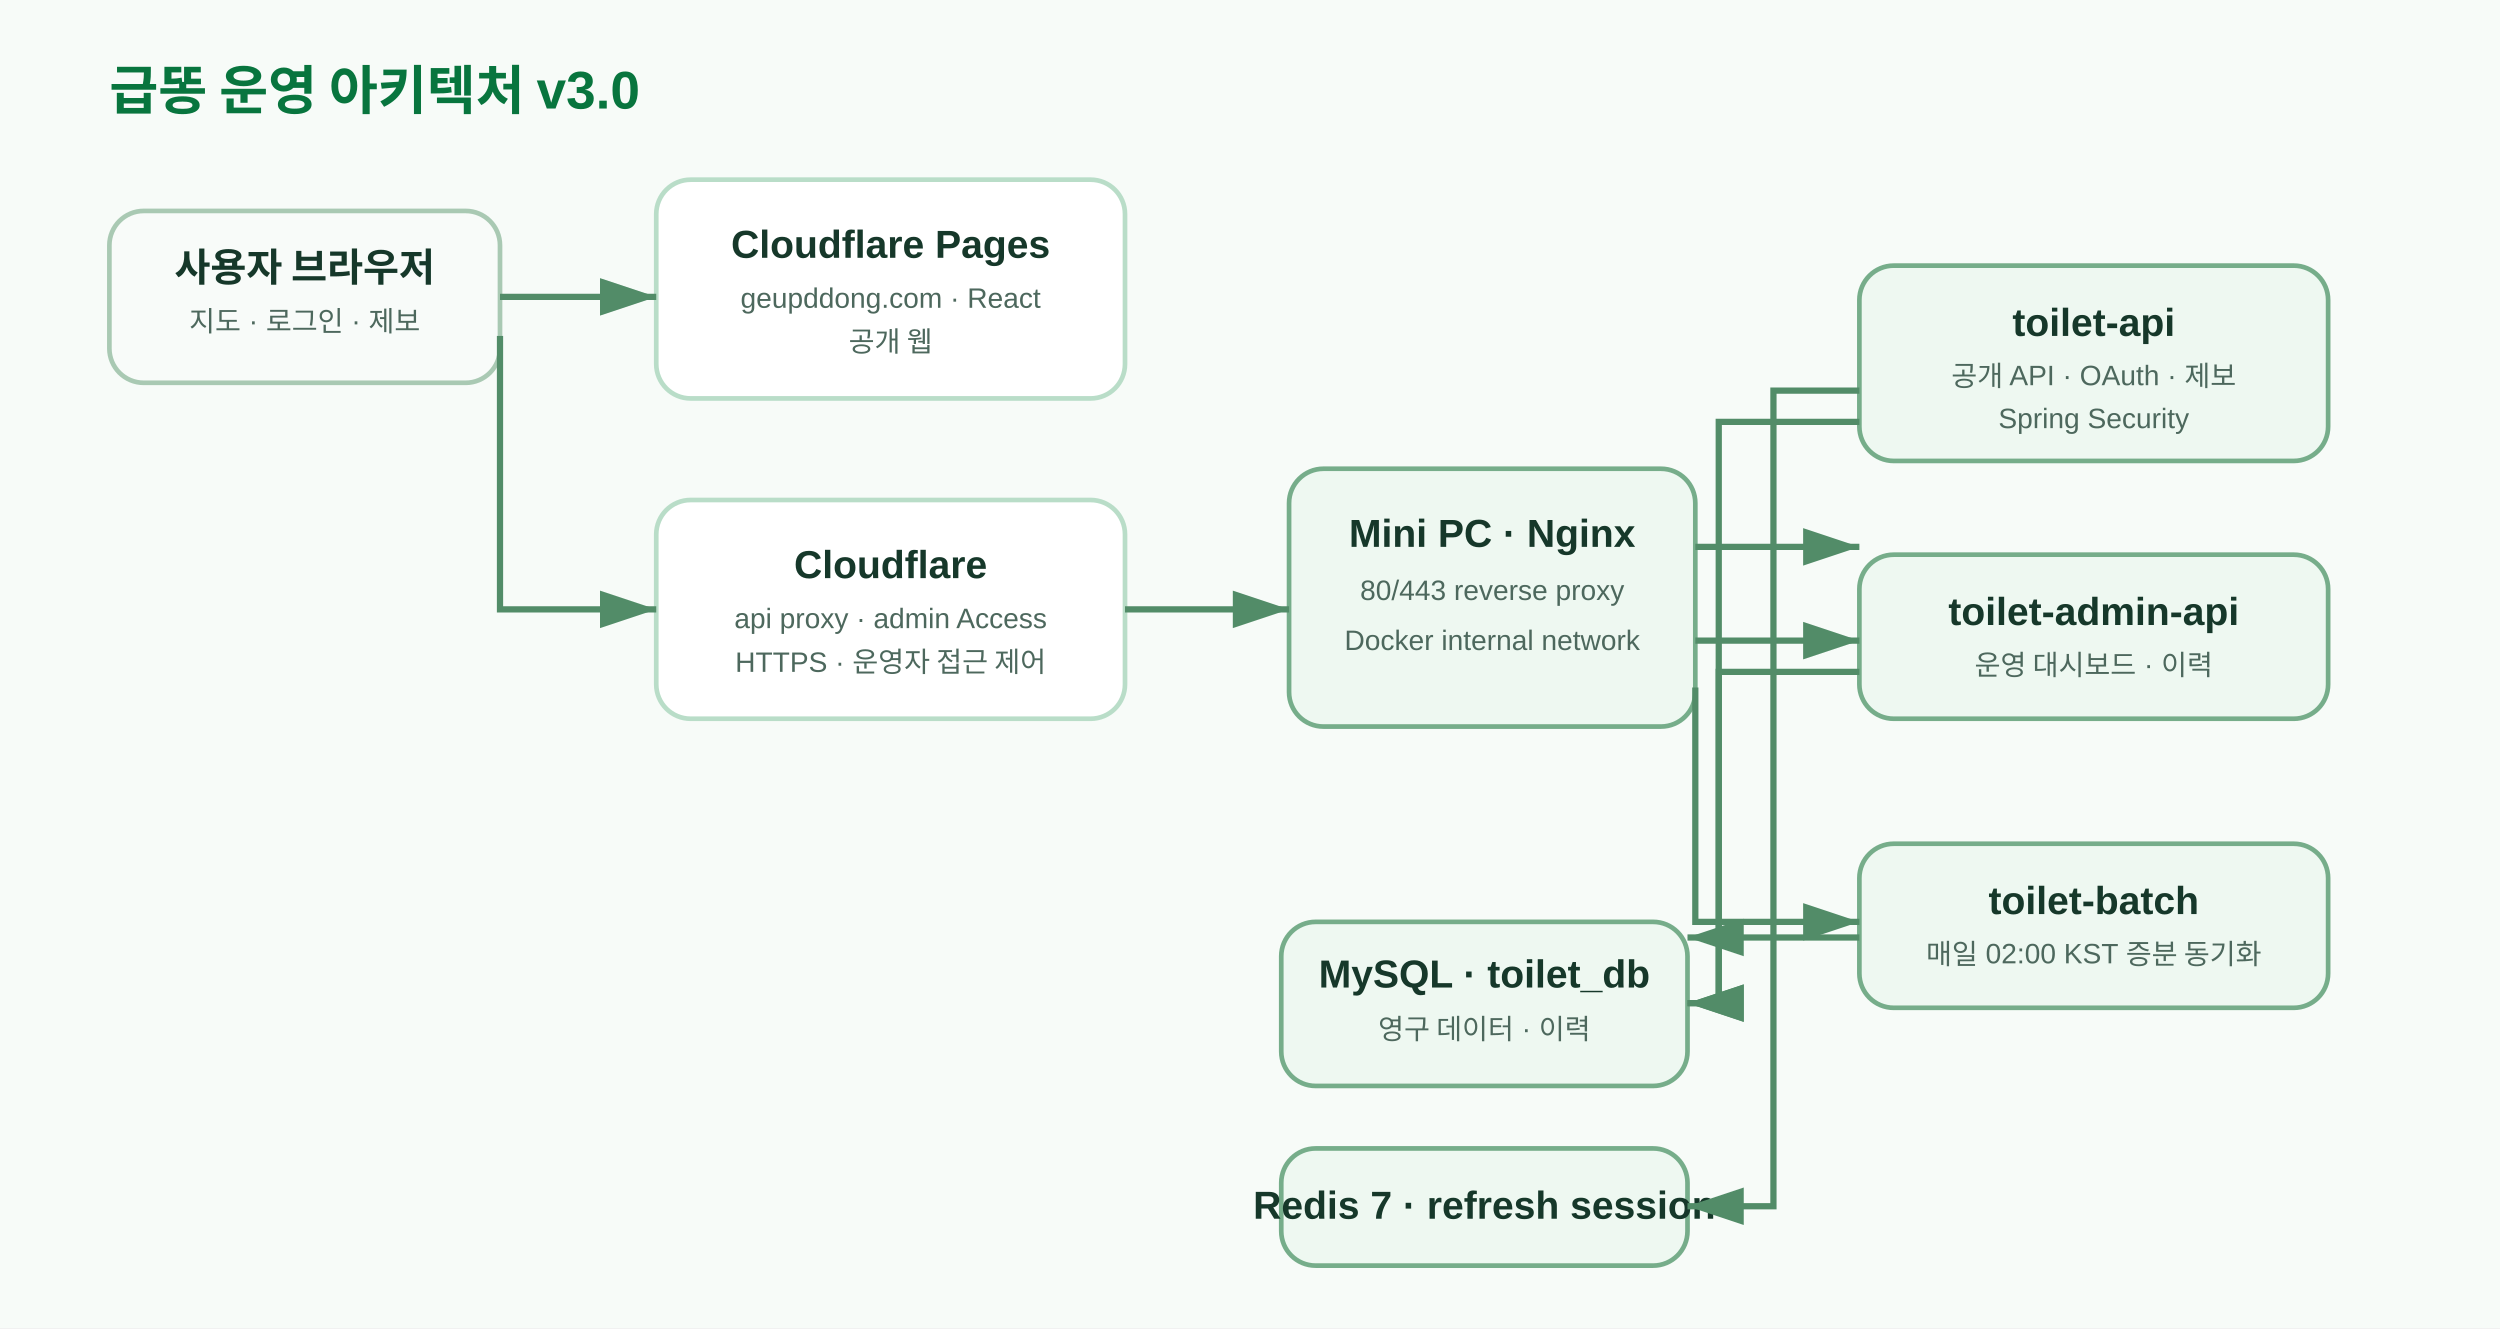
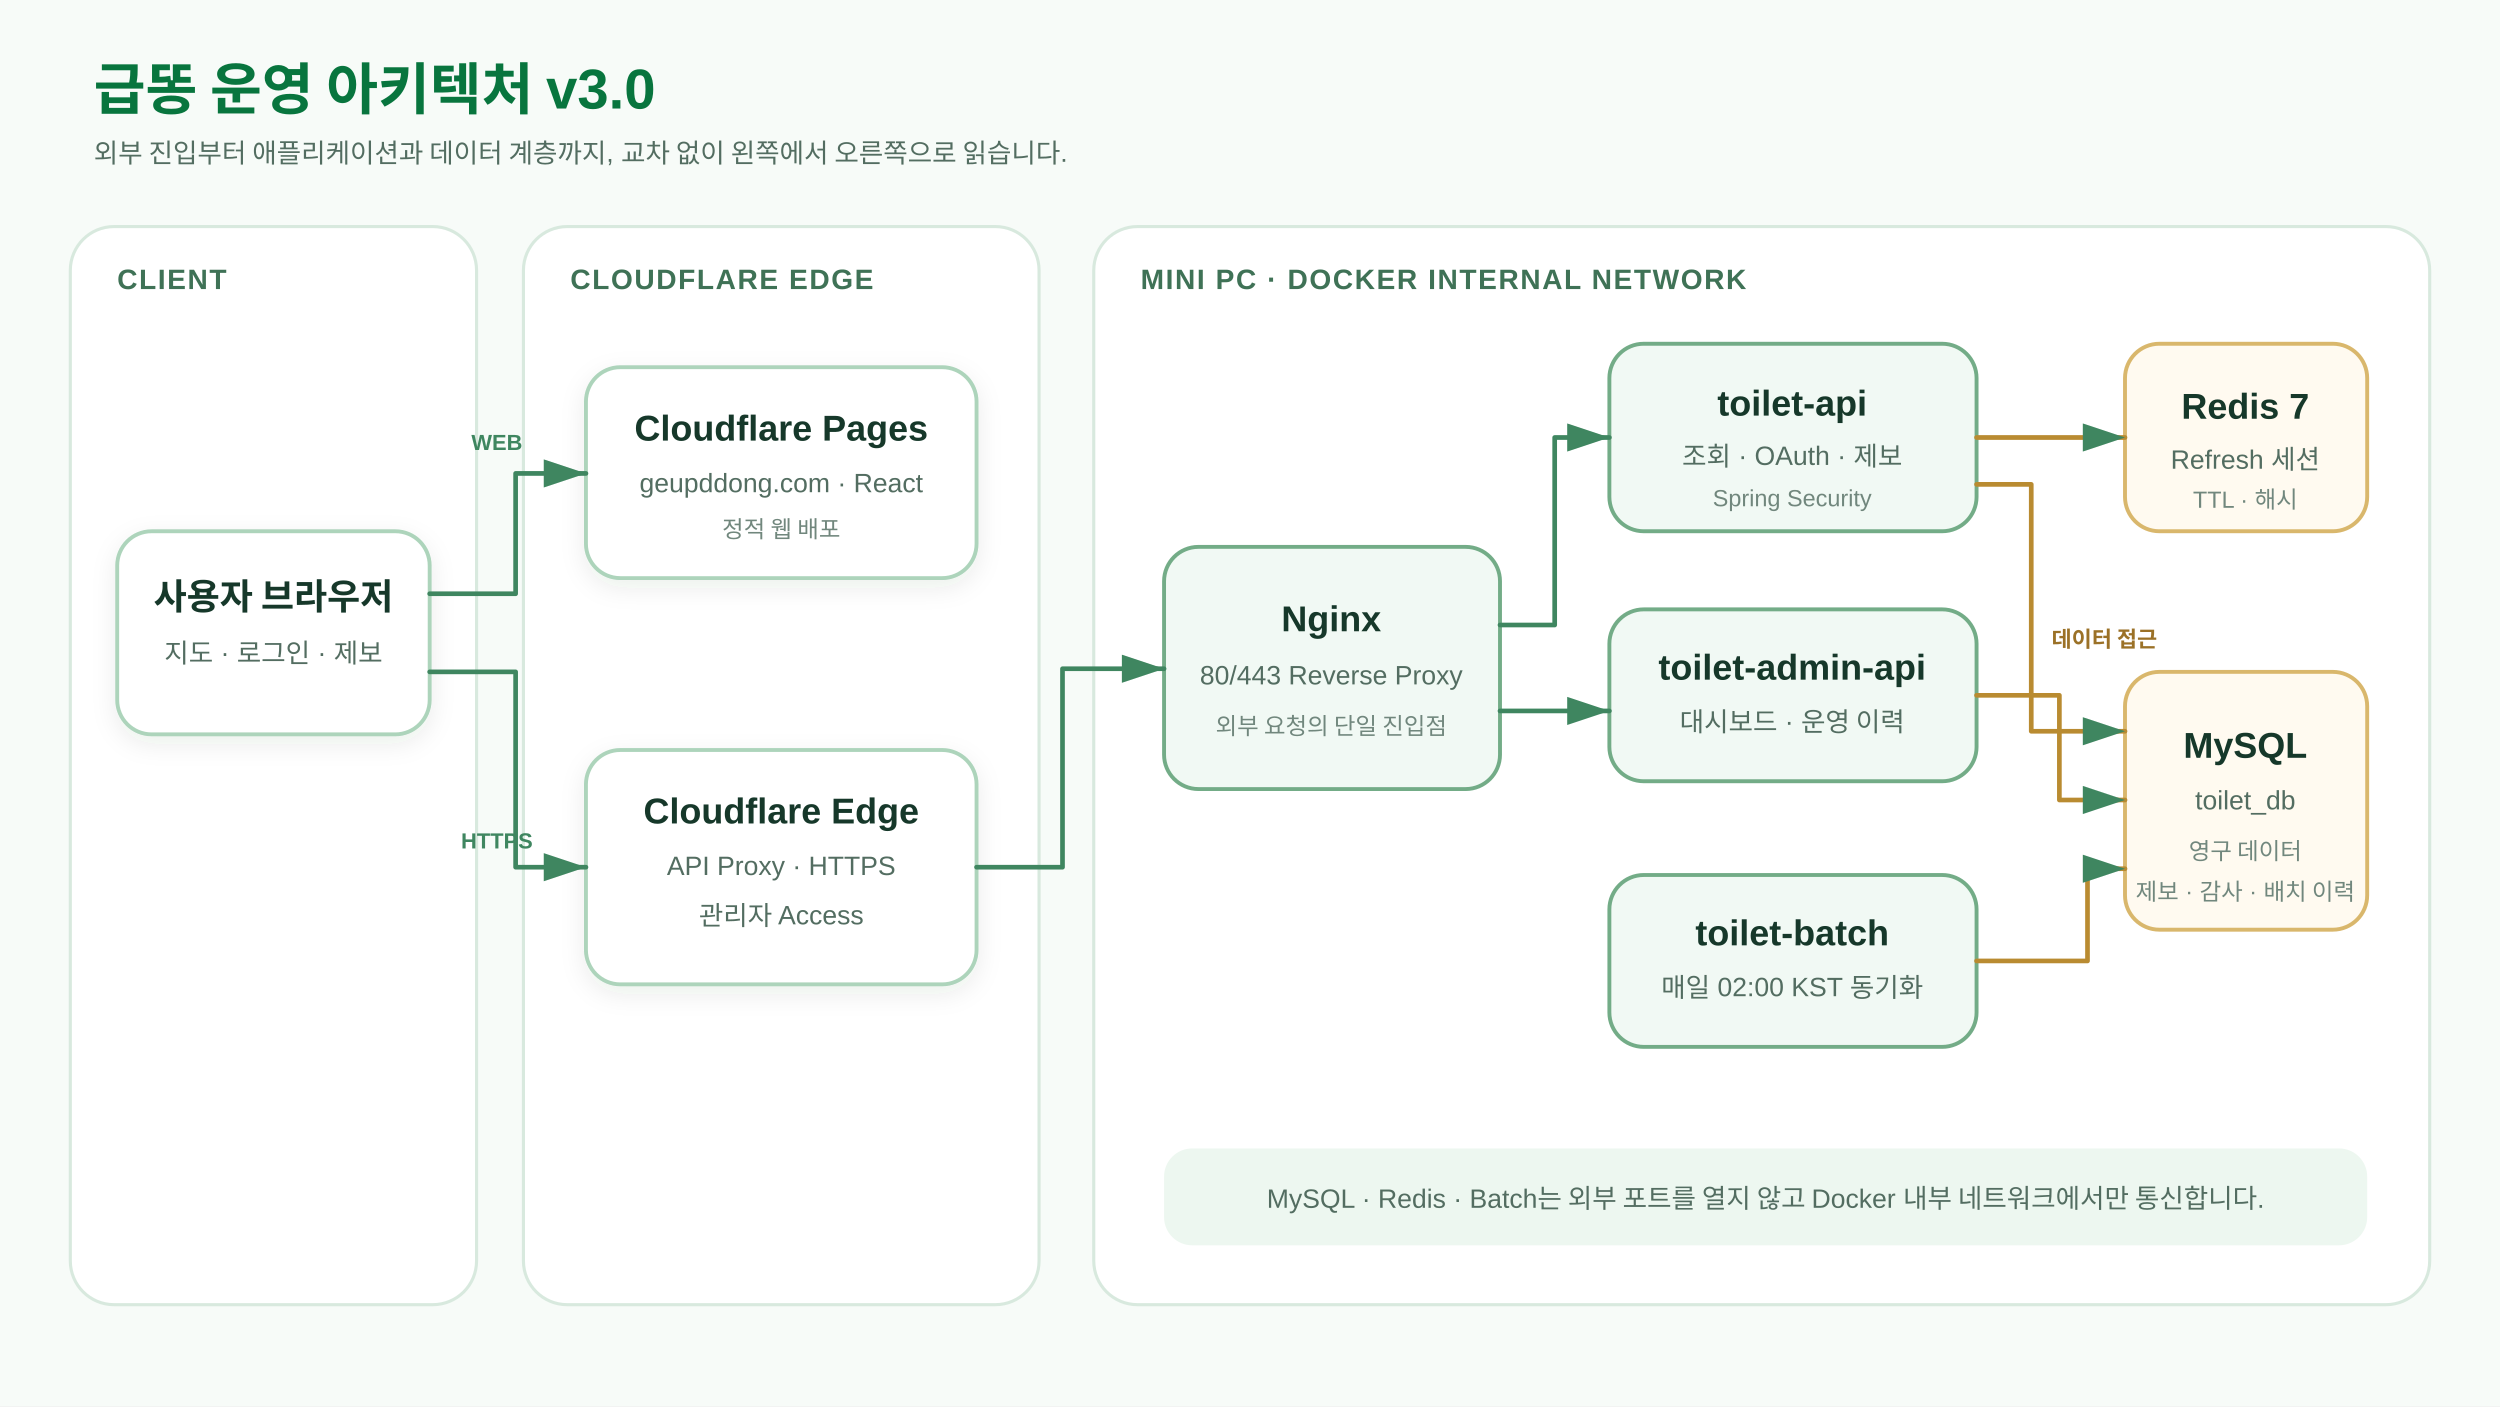
- <svg xmlns="http://www.w3.org/2000/svg" width="1600" height="850" viewBox="0 0 1600 850" role="img" aria-label="급똥 운영 아키텍처 v3">
-   <style>text{font-family:Arial,'Malgun Gothic',sans-serif;fill:#16382a}.t{font-size:25px;font-weight:700}.s{font-size:18px;fill:#4d685d}.b{fill:#fff;stroke:#b9ddc8;stroke-width:3}.edge{stroke:#528c68;stroke-width:4;fill:none;marker-end:url(#a)}.intern{fill:#eef8f1;stroke:#76ad8a;stroke-width:3}.ext{fill:#f8fbf9;stroke:#a9c9b3;stroke-width:3}</style>
+ <svg xmlns="http://www.w3.org/2000/svg" width="1600" height="900" viewBox="0 0 1600 900" role="img" aria-labelledby="title desc">
  <defs>
-     <marker id="a" markerWidth="10" markerHeight="10" refX="9" refY="3" orient="auto">
-       <path d="M0,0 L0,6 L9,3z" fill="#528c68" />
+     <marker id="arrow" markerWidth="10" markerHeight="10" refX="9" refY="3" orient="auto">
+       <path d="M0 0L0 6L9 3Z" fill="#3f8660" />
    </marker>
+     <filter id="shadow" x="-20%" y="-20%" width="140%" height="140%">
+       <feDropShadow dx="0" dy="5" stdDeviation="8" flood-color="#173d2b" flood-opacity="0.08" />
+     </filter>
+     <style>
+       text{font-family:Arial,'Malgun Gothic',sans-serif;fill:#16382a}.title{font-size:36px;font-weight:800;fill:#08753e}.zone-title{font-size:18px;font-weight:700;fill:#3f7256;letter-spacing:1px}.box-title{font-size:23px;font-weight:700}.body{font-size:17px;fill:#536d61}.hint{font-size:15px;fill:#71877d}.zone{fill:#fff;stroke:#d8e9de;stroke-width:2}.box{fill:#fff;stroke:#add4bb;stroke-width:2.5;filter:url(#shadow)}.service{fill:#f1f9f4;stroke:#73ac87;stroke-width:2.5}.data{fill:#fffaf0;stroke:#d9b76c;stroke-width:2.5}.line{fill:none;stroke:#3f8660;stroke-width:3;stroke-linecap:round;stroke-linejoin:round;marker-end:url(#arrow)}.data-line{fill:none;stroke:#b98b31;stroke-width:3;stroke-linecap:round;stroke-linejoin:round;marker-end:url(#arrow)}.label{font-size:14px;font-weight:700;fill:#3f8660}
+     </style>
  </defs>
-   <rect width="1600" height="850" fill="#f7fbf8" />
-   <text x="70" y="70" class="t" style="font-size:34px;fill:#08753e">급똥 운영 아키텍처 v3.0</text>
-   <rect x="70" y="135" width="250" height="110" rx="22" class="ext" />
-   <text x="195" y="180" text-anchor="middle" class="t">사용자 브라우저</text>
-   <text x="195" y="212" text-anchor="middle" class="s">지도 · 로그인 · 제보</text>
-   <rect x="420" y="115" width="300" height="140" rx="22" class="b" />
-   <text x="570" y="165" text-anchor="middle" class="t">Cloudflare Pages</text>
-   <text x="570" y="197" text-anchor="middle" class="s">geupddong.com · React</text>
-   <text x="570" y="225" text-anchor="middle" class="s">공개 웹</text>
-   <rect x="420" y="320" width="300" height="140" rx="22" class="b" />
-   <text x="570" y="370" text-anchor="middle" class="t">Cloudflare</text>
-   <text x="570" y="402" text-anchor="middle" class="s">api proxy · admin Access</text>
-   <text x="570" y="430" text-anchor="middle" class="s">HTTPS · 운영자 접근 제어</text>
-   <rect x="825" y="300" width="260" height="165" rx="22" class="intern" />
-   <text x="955" y="350" text-anchor="middle" class="t">Mini PC · Nginx</text>
-   <text x="955" y="384" text-anchor="middle" class="s">80/443 reverse proxy</text>
-   <text x="955" y="416" text-anchor="middle" class="s">Docker internal network</text>
-   <rect x="1190" y="170" width="300" height="125" rx="22" class="intern" />
-   <text x="1340" y="215" text-anchor="middle" class="t">toilet-api</text>
-   <text x="1340" y="247" text-anchor="middle" class="s">공개 API · OAuth · 제보</text>
-   <text x="1340" y="274" text-anchor="middle" class="s">Spring Security</text>
-   <rect x="1190" y="355" width="300" height="105" rx="22" class="intern" />
-   <text x="1340" y="400" text-anchor="middle" class="t">toilet-admin-api</text>
-   <text x="1340" y="432" text-anchor="middle" class="s">운영 대시보드 · 이력</text>
-   <rect x="1190" y="540" width="300" height="105" rx="22" class="intern" />
-   <text x="1340" y="585" text-anchor="middle" class="t">toilet-batch</text>
-   <text x="1340" y="617" text-anchor="middle" class="s">매일 02:00 KST 증분 동기화</text>
-   <rect x="820" y="590" width="260" height="105" rx="22" class="intern" />
-   <text x="950" y="632" text-anchor="middle" class="t">MySQL · toilet_db</text>
-   <text x="950" y="665" text-anchor="middle" class="s">영구 데이터 · 이력</text>
-   <rect x="820" y="735" width="260" height="75" rx="22" class="intern" />
-   <text x="950" y="780" text-anchor="middle" class="t">Redis 7 · refresh session</text>
-   <path d="M320 190H420" class="edge" />
-   <path d="M320 215V390H420" class="edge" />
-   <path d="M720 390H825" class="edge" />
-   <path d="M1085 350H1190" class="edge" />
-   <path d="M1085 410H1190" class="edge" />
-   <path d="M1085 440V590H1190" class="edge" />
-   <path d="M1190 270H1100V642H1080" class="edge" />
-   <path d="M1190 430H1100V642H1080" class="edge" />
-   <path d="M1190 600H1080" class="edge" />
-   <path d="M1190 250H1135V772H1080" class="edge" />
+   <rect width="1600" height="900" fill="#f7fbf8" />
+   <text x="60" y="70" class="title">급똥 운영 아키텍처 v3.0</text>
+   <text x="60" y="104" class="body">외부 진입부터 애플리케이션과 데이터 계층까지, 교차 없이 왼쪽에서 오른쪽으로 읽습니다.</text>
+   <rect x="45" y="145" width="260" height="690" rx="28" class="zone" />
+   <text x="75" y="185" class="zone-title">CLIENT</text>
+   <rect x="75" y="340" width="200" height="130" rx="22" class="box" />
+   <text x="175" y="390" text-anchor="middle" class="box-title">사용자 브라우저</text>
+   <text x="175" y="424" text-anchor="middle" class="body">지도 · 로그인 · 제보</text>
+   <rect x="335" y="145" width="330" height="690" rx="28" class="zone" />
+   <text x="365" y="185" class="zone-title">CLOUDFLARE EDGE</text>
+   <rect x="375" y="235" width="250" height="135" rx="22" class="box" />
+   <text x="500" y="282" text-anchor="middle" class="box-title">Cloudflare Pages</text>
+   <text x="500" y="315" text-anchor="middle" class="body">geupddong.com · React</text>
+   <text x="500" y="344" text-anchor="middle" class="hint">정적 웹 배포</text>
+   <rect x="375" y="480" width="250" height="150" rx="22" class="box" />
+   <text x="500" y="527" text-anchor="middle" class="box-title">Cloudflare Edge</text>
+   <text x="500" y="560" text-anchor="middle" class="body">API Proxy · HTTPS</text>
+   <text x="500" y="592" text-anchor="middle" class="body">관리자 Access</text>
+   <rect x="700" y="145" width="855" height="690" rx="28" class="zone" />
+   <text x="730" y="185" class="zone-title">MINI PC · DOCKER INTERNAL NETWORK</text>
+   <rect x="745" y="350" width="215" height="155" rx="22" class="service" />
+   <text x="852" y="404" text-anchor="middle" class="box-title">Nginx</text>
+   <text x="852" y="438" text-anchor="middle" class="body">80/443 Reverse Proxy</text>
+   <text x="852" y="470" text-anchor="middle" class="hint">외부 요청의 단일 진입점</text>
+   <rect x="1030" y="220" width="235" height="120" rx="22" class="service" />
+   <text x="1147" y="266" text-anchor="middle" class="box-title">toilet-api</text>
+   <text x="1147" y="298" text-anchor="middle" class="body">조회 · OAuth · 제보</text>
+   <text x="1147" y="324" text-anchor="middle" class="hint">Spring Security</text>
+   <rect x="1030" y="390" width="235" height="110" rx="22" class="service" />
+   <text x="1147" y="435" text-anchor="middle" class="box-title">toilet-admin-api</text>
+   <text x="1147" y="468" text-anchor="middle" class="body">대시보드 · 운영 이력</text>
+   <rect x="1030" y="560" width="235" height="110" rx="22" class="service" />
+   <text x="1147" y="605" text-anchor="middle" class="box-title">toilet-batch</text>
+   <text x="1147" y="638" text-anchor="middle" class="body">매일 02:00 KST 동기화</text>
+   <rect x="1360" y="220" width="155" height="120" rx="22" class="data" />
+   <text x="1437" y="268" text-anchor="middle" class="box-title">Redis 7</text>
+   <text x="1437" y="300" text-anchor="middle" class="body">Refresh 세션</text>
+   <text x="1437" y="325" text-anchor="middle" class="hint">TTL · 해시</text>
+   <rect x="1360" y="430" width="155" height="165" rx="22" class="data" />
+   <text x="1437" y="485" text-anchor="middle" class="box-title">MySQL</text>
+   <text x="1437" y="518" text-anchor="middle" class="body">toilet_db</text>
+   <text x="1437" y="550" text-anchor="middle" class="hint">영구 데이터</text>
+   <text x="1437" y="576" text-anchor="middle" class="hint">제보 · 감사 · 배치 이력</text>
+   <path d="M275 380H330V303H375" class="line" />
+   <text x="318" y="288" text-anchor="middle" class="label">WEB</text>
+   <path d="M275 430H330V555H375" class="line" />
+   <text x="318" y="543" text-anchor="middle" class="label">HTTPS</text>
+   <path d="M625 555H680V428H745" class="line" />
+   <path d="M960 400H995V280H1030" class="line" />
+   <path d="M960 455H1030" class="line" />
+   <path d="M1265 280H1360" class="data-line" />
+   <path d="M1265 310H1300V468H1360" class="data-line" />
+   <path d="M1265 445H1318V512H1360" class="data-line" />
+   <path d="M1265 615H1336V556H1360" class="data-line" />
+   <text x="1313" y="414" class="label" style="fill:#9b7127">데이터 접근</text>
+   <rect x="745" y="735" width="770" height="62" rx="18" fill="#edf7f0" />
+   <text x="1130" y="773" text-anchor="middle" class="body">MySQL · Redis · Batch는 외부 포트를 열지 않고 Docker 내부 네트워크에서만 통신합니다.</text>
</svg>
